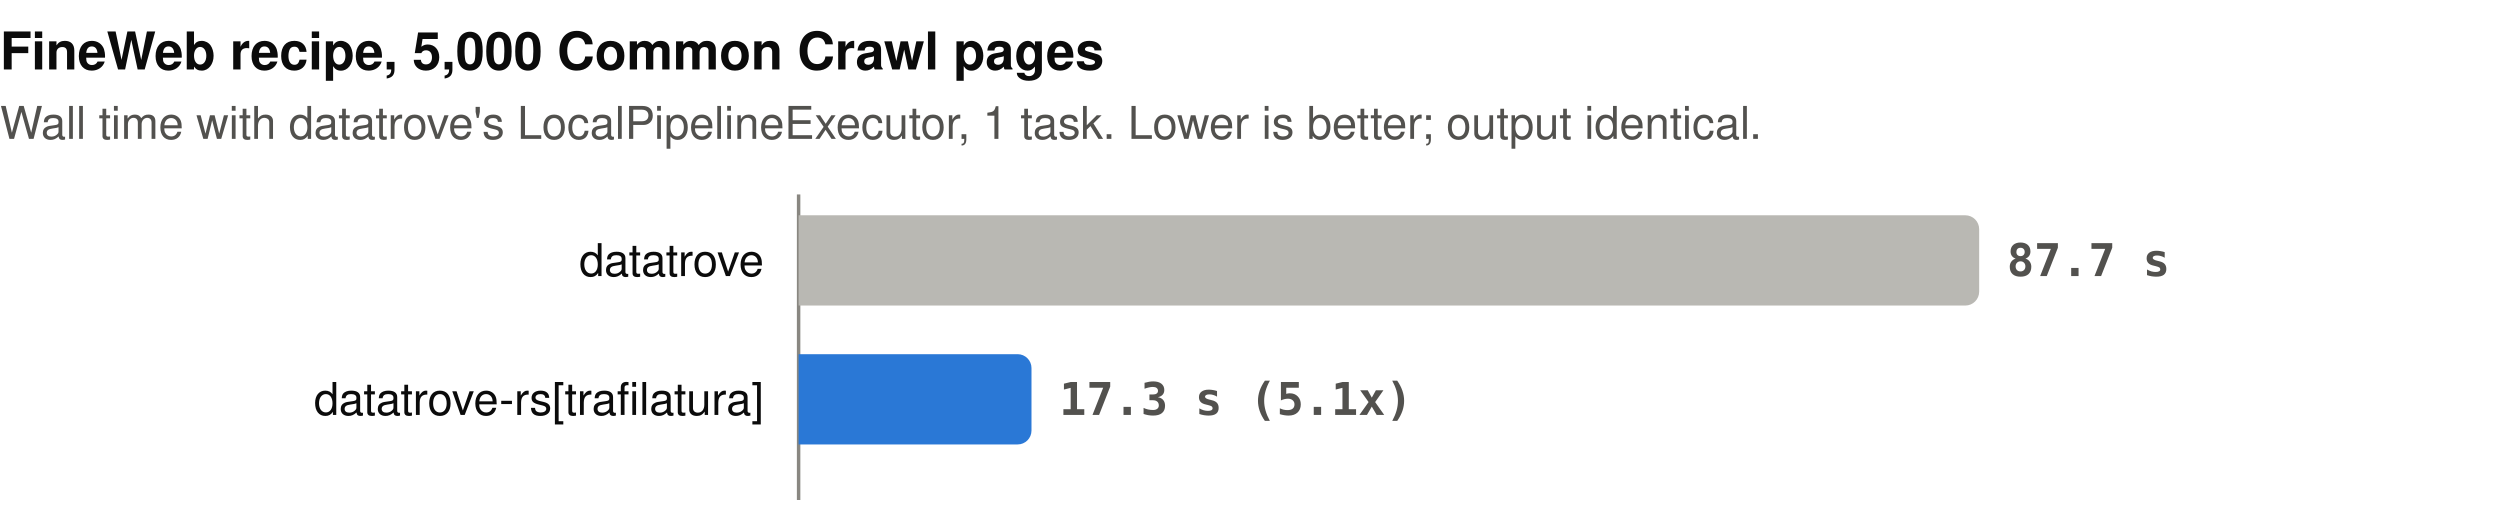
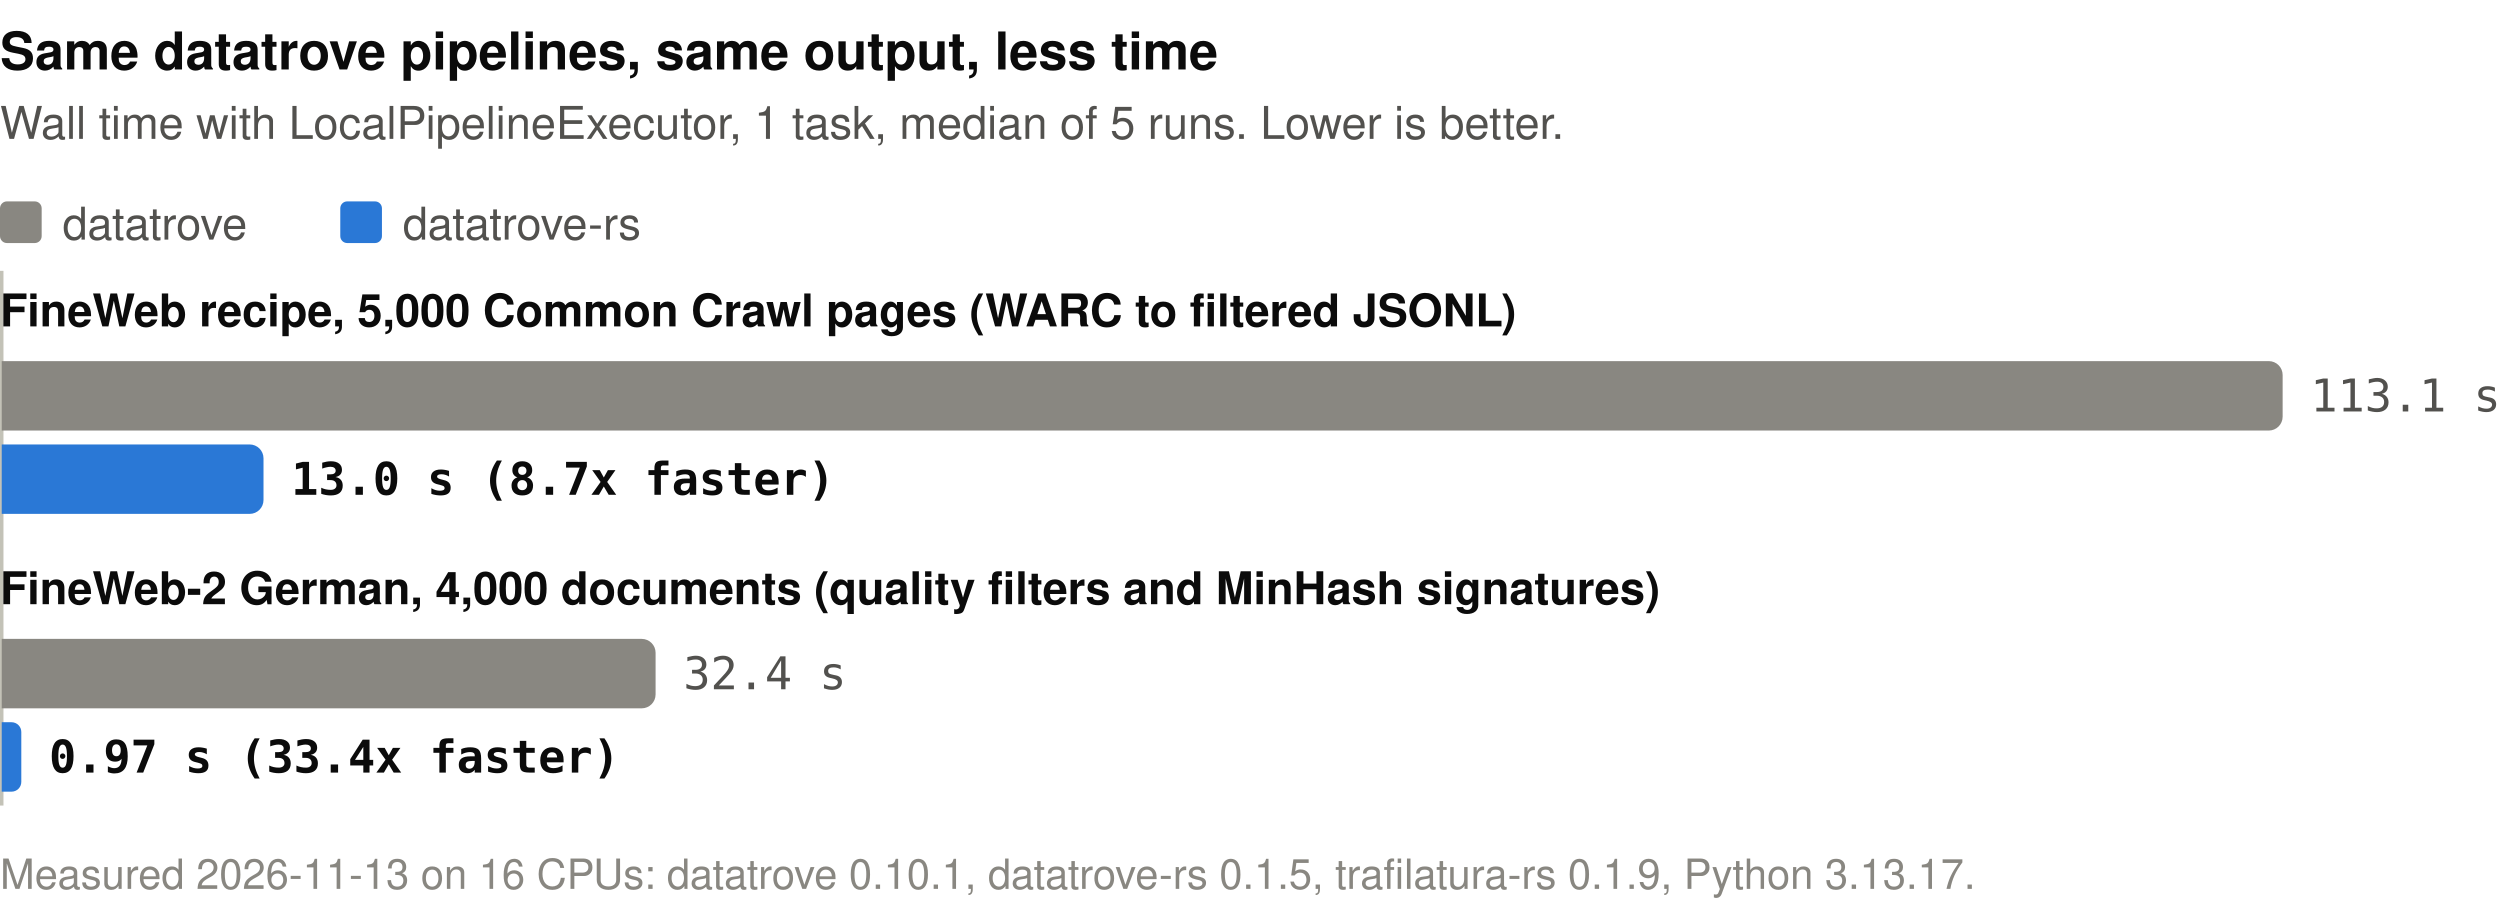
- <svg xmlns="http://www.w3.org/2000/svg" width="720" height="148" viewBox="0 0 720 148" role="img" aria-label="FineWeb recipe, 5,000 Common Crawl pages">
+ <svg xmlns="http://www.w3.org/2000/svg" width="720" height="264" viewBox="0 0 720 264" role="img" aria-label="Wall time, lower is better. FineWeb recipe, 5,000 Common Crawl pages (WARC to filtered JSONL): datatrove 113.1 s, datatrove-rs 13.0 s  (8.7x faster); FineWeb-2 German, 4,000 documents (quality filters and MinHash signatures): datatrove 32.4 s, datatrove-rs 0.97 s  (33.4x faster).">
  <style>
- .t{fill:#0b0b0b;font:600 15px system-ui,-apple-system,Segoe UI,Helvetica,Arial,sans-serif}
- .s{fill:#52514e;font:13px system-ui,-apple-system,Segoe UI,Helvetica,Arial,sans-serif}
- .l{fill:#0b0b0b;font:13px system-ui,-apple-system,Segoe UI,Helvetica,Arial,sans-serif}
- .v{fill:#52514e;font:600 13px ui-monospace,SFMono-Regular,Menlo,Consolas,monospace}
- .ours{fill:#2a78d6}.other{fill:#b9b8b3}.axis{stroke:#898781;stroke-width:1}
- @media (prefers-color-scheme:dark){.t,.l{fill:#f0efec}.s,.v{fill:#c3c2b7}.ours{fill:#3987e5}.other{fill:#5c5b57}}
+ .t{font:600 15px system-ui,-apple-system,Segoe UI,Helvetica,Arial,sans-serif}
+ .s{font:13px system-ui,-apple-system,Segoe UI,Helvetica,Arial,sans-serif}
+ .g{font:600 13px system-ui,-apple-system,Segoe UI,Helvetica,Arial,sans-serif}
+ .k{font:13px system-ui,-apple-system,Segoe UI,Helvetica,Arial,sans-serif}
+ .v{font:13px ui-monospace,SFMono-Regular,Menlo,Consolas,monospace}
+ .vo{font:600 13px ui-monospace,SFMono-Regular,Menlo,Consolas,monospace}
+ .m{font:12px system-ui,-apple-system,Segoe UI,Helvetica,Arial,sans-serif}
+ .t{fill:#0b0b0b}
+ .g{fill:#0b0b0b}
+ .vo{fill:#0b0b0b}
+ .s{fill:#52514e}
+ .k{fill:#52514e}
+ .v{fill:#52514e}
+ .m{fill:#898781}
+ .ours{fill:#2a78d6}
+ .other{fill:#898781}
+ .axis{stroke:#c3c2b7}
+ @media (prefers-color-scheme:dark){
+ .t{fill:#f0efec}
+ .g{fill:#f0efec}
+ .vo{fill:#f0efec}
+ .s{fill:#c3c2b7}
+ .k{fill:#c3c2b7}
+ .v{fill:#c3c2b7}
+ .m{fill:#898781}
+ .ours{fill:#3987e5}
+ .other{fill:#6e6d68}
+ .axis{stroke:#383835}
+ }
</style>
-   <text class="t" x="0" y="20">FineWeb recipe, 5,000 Common Crawl pages</text>
-   <text class="s" x="0" y="40">Wall time with datatrove's LocalPipelineExecutor, 1 task. Lower is better; output identical.</text>
-   <line class="axis" x1="230" y1="56" x2="230" y2="144" />
-   <text class="l" x="220" y="79.5" text-anchor="end">datatrove</text>
-   <path class="other" d="M230,62 h336.0 a4,4 0 0 1 4,4 v18 a4,4 0 0 1 -4,4 h-336.0 z" />
-   <text class="v" x="578.0" y="79.5">87.7 s</text>
-   <text class="l" x="220" y="119.5" text-anchor="end" font-weight="600">datatrove-rs[trafilatura]</text>
-   <path class="ours" d="M230,102 h63.07 a4,4 0 0 1 4,4 v18 a4,4 0 0 1 -4,4 h-63.07 z" />
-   <text class="v" x="305.07" y="119.5">17.3 s  (5.1x)</text>
+   <text class="t" x="0.00" y="20">Same datatrove pipelines, same output, less time</text>
+   <text class="s" x="0.00" y="40">Wall time with LocalPipelineExecutor, 1 task, median of 5 runs. Lower is better.</text>
+   <line class="axis" x1="0.5" y1="78" x2="0.5" y2="232" />
+   <rect class="other" x="0" y="58" width="12" height="12" rx="2" />
+   <text class="k" x="18.00" y="69">datatrove</text>
+   <rect class="ours" x="98" y="58" width="12" height="12" rx="2" />
+   <text class="k" x="116.00" y="69">datatrove-rs</text>
+   <text class="g" x="0.00" y="94">FineWeb recipe, 5,000 Common Crawl pages (WARC to filtered JSONL)</text>
+   <path class="other" d="M0.5,104 h652.90 a4,4 0 0 1 4,4 v12 a4,4 0 0 1 -4,4 h-652.90 z" />
+   <text class="v" x="665.40" y="118.5">113.1 s</text>
+   <path class="ours" d="M0.5,128 h71.39 a4,4 0 0 1 4,4 v12 a4,4 0 0 1 -4,4 h-71.39 z" />
+   <text class="vo" x="83.89" y="142.5">13.0 s  (8.7x faster)</text>
+   <text class="g" x="0.00" y="174">FineWeb-2 German, 4,000 documents (quality filters and MinHash signatures)</text>
+   <path class="other" d="M0.5,184 h184.31 a4,4 0 0 1 4,4 v12 a4,4 0 0 1 -4,4 h-184.31 z" />
+   <text class="v" x="196.81" y="198.5">32.4 s</text>
+   <path class="ours" d="M0.5,208 h2.82 a2.816,2.816 0 0 1 2.816,2.816 v14.369 a2.816,2.816 0 0 1 -2.816,2.816 h-2.82 z" />
+   <text class="vo" x="14.13" y="222.5">0.97 s  (33.4x faster)</text>
+   <text class="m" x="0.00" y="256">Measured 2026-11-13 on 16 CPUs: datatrove 0.10.1, datatrove-rs 0.1.5, trafilatura-rs 0.1.9, Python 3.13.17.</text>
</svg>
